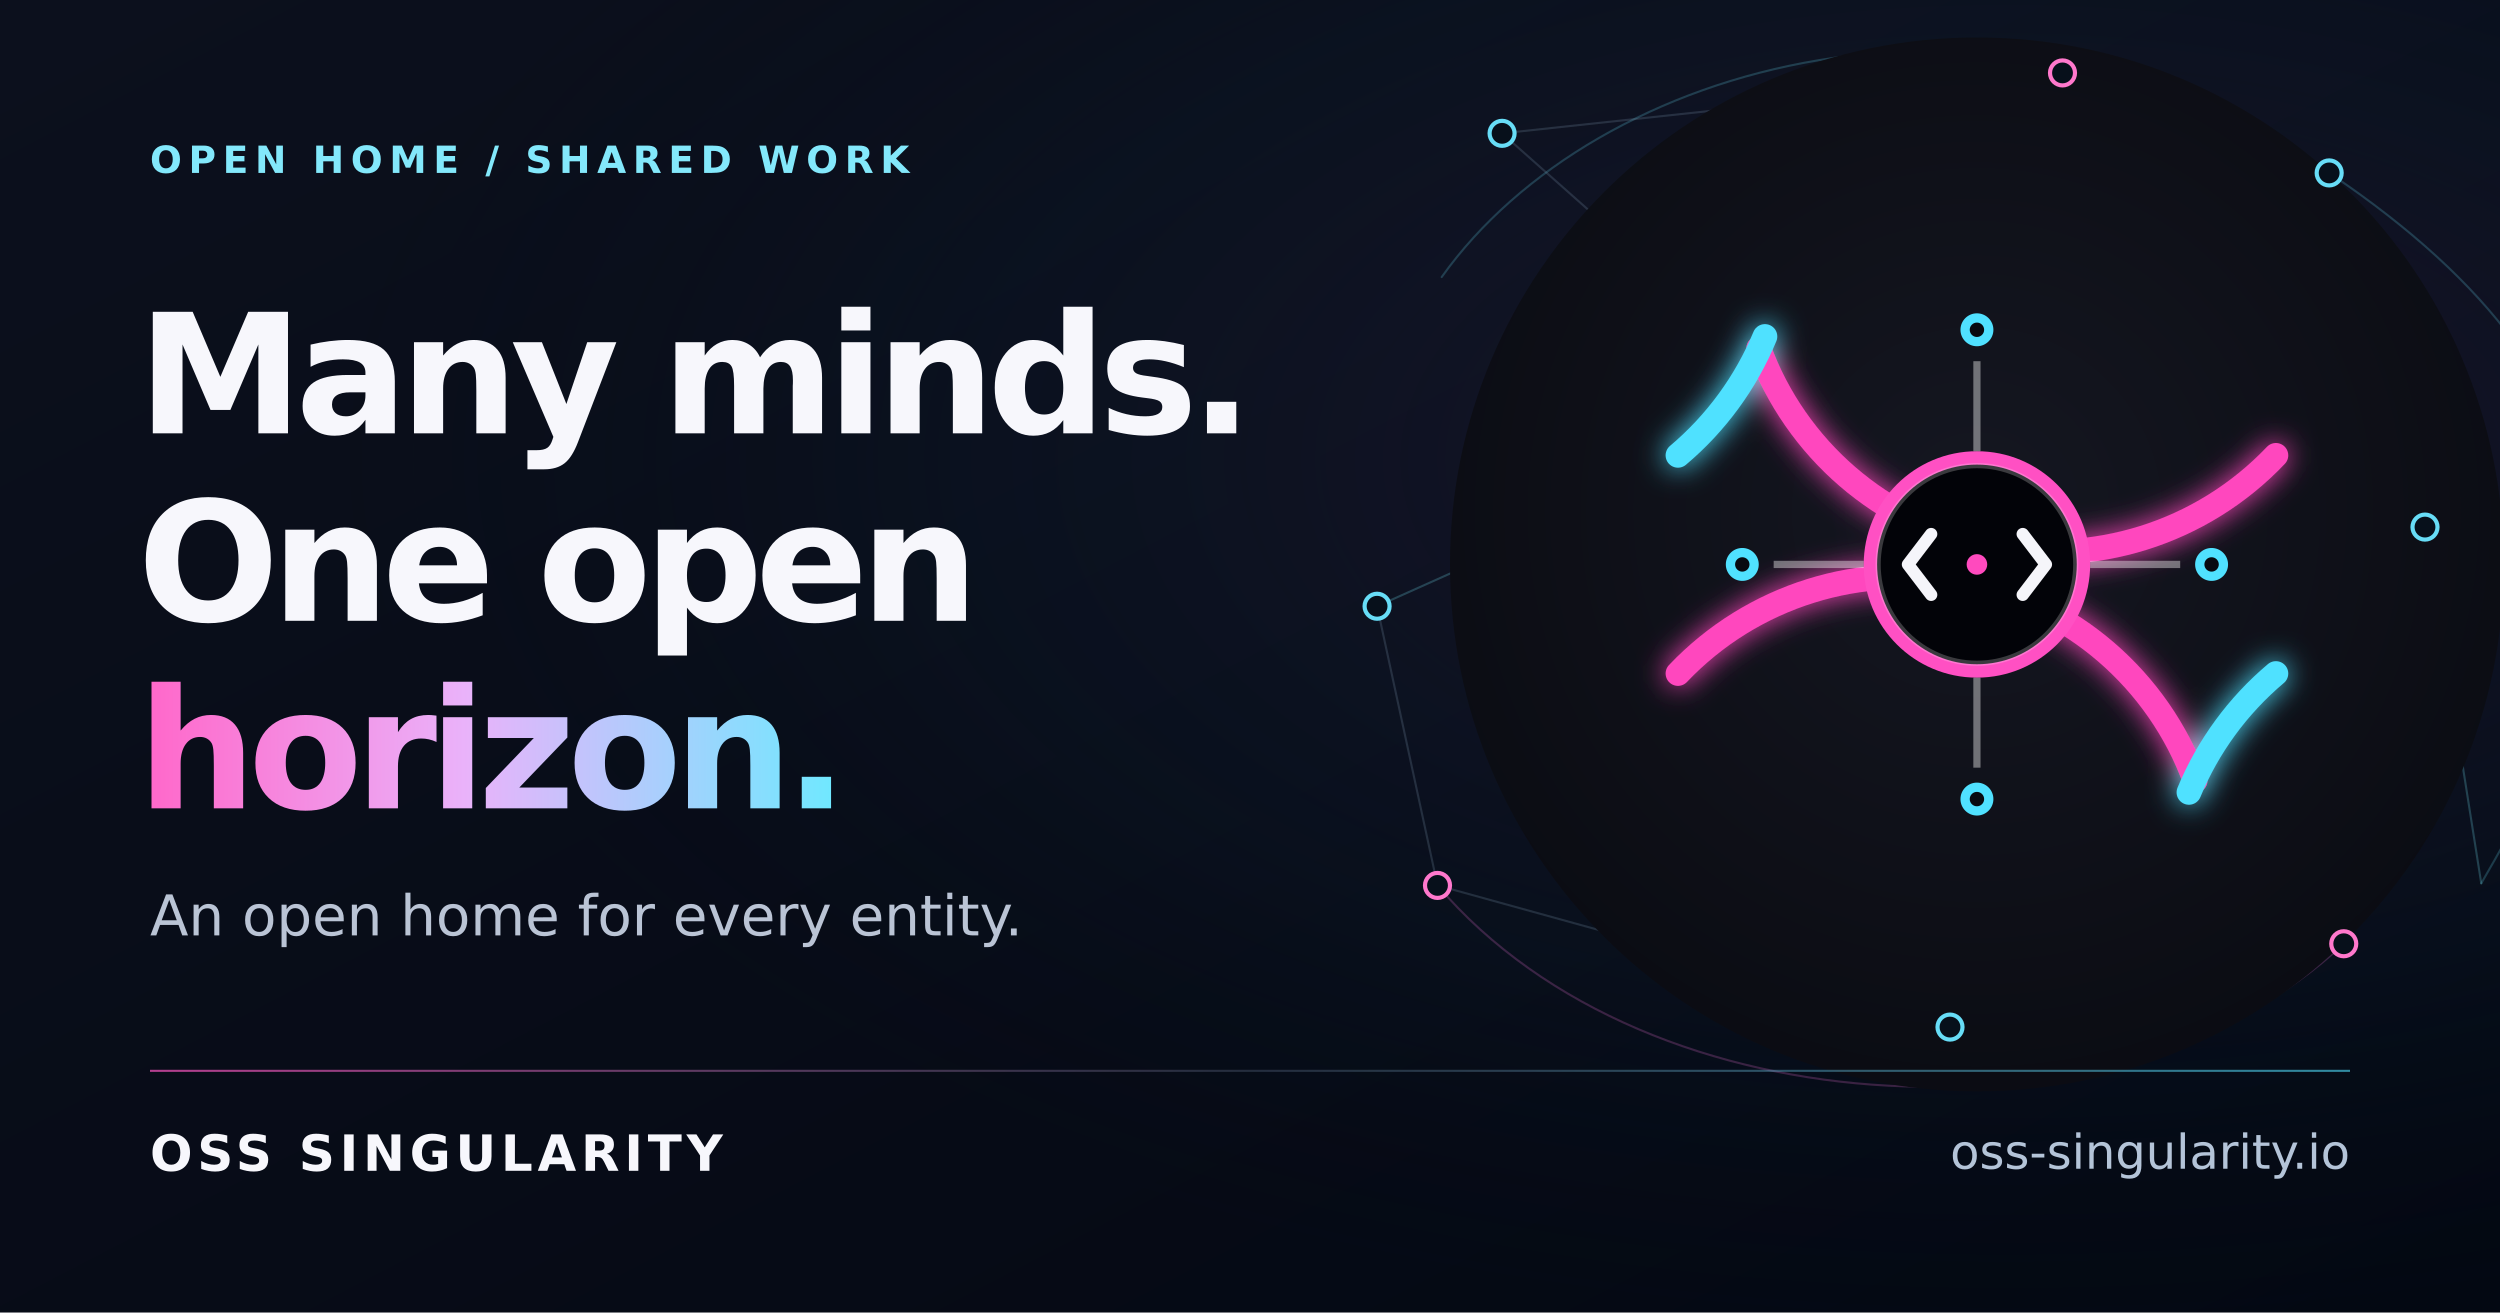
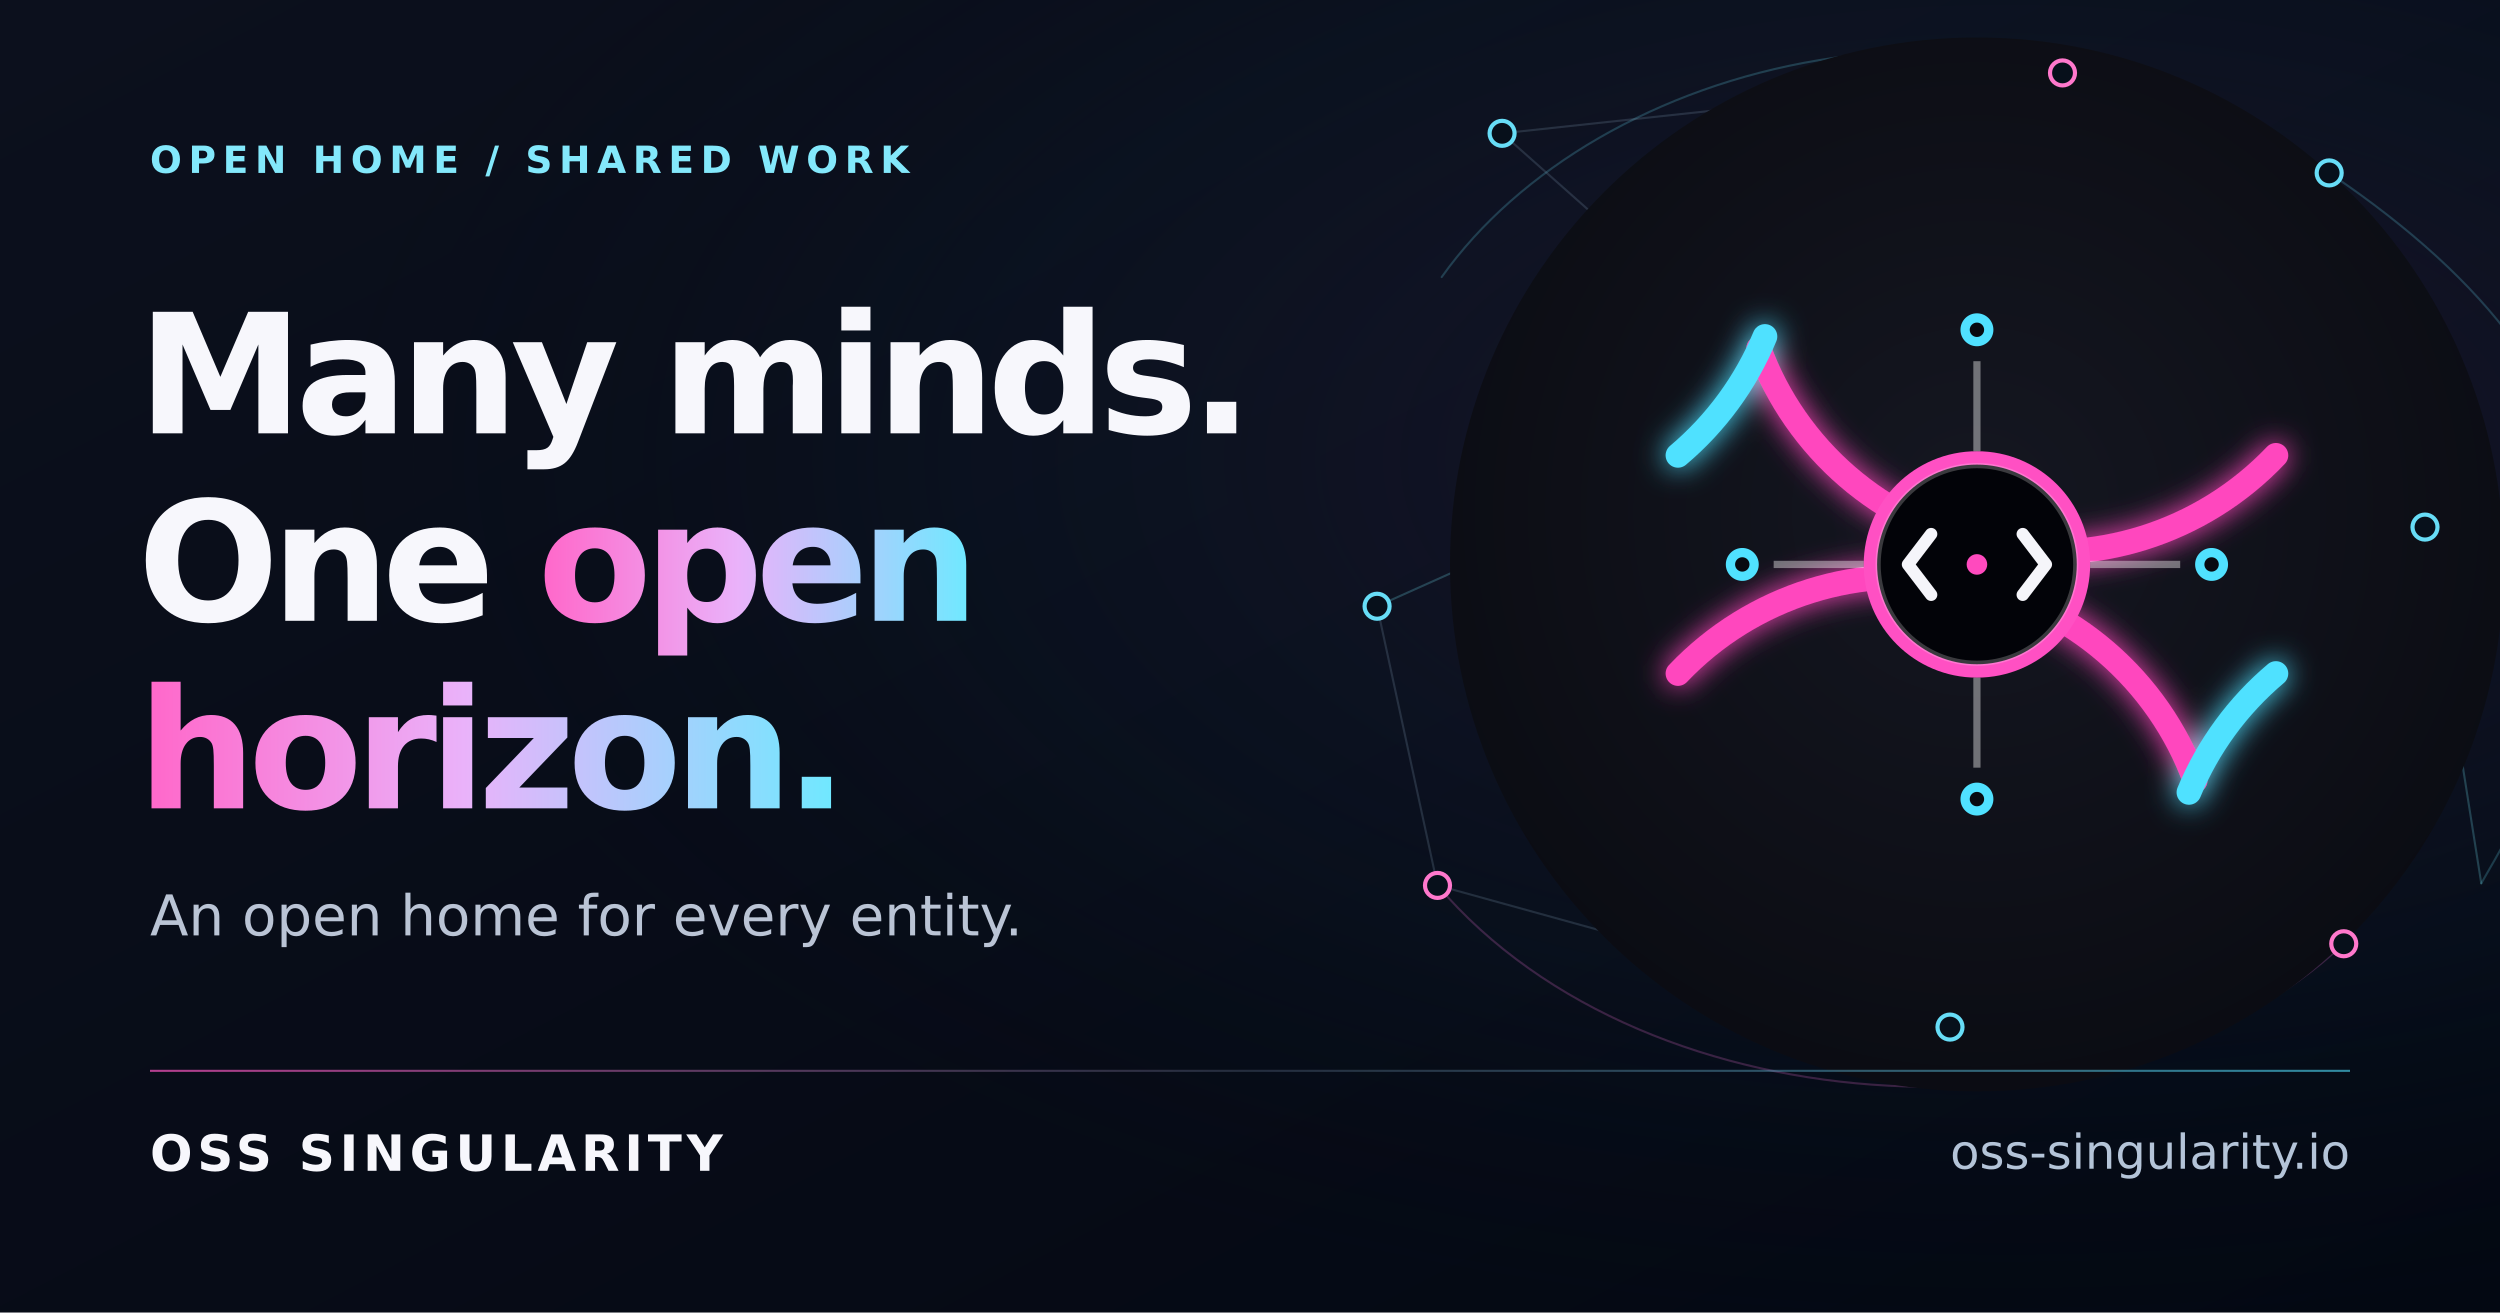
<svg xmlns="http://www.w3.org/2000/svg" width="1200" height="630" viewBox="0 0 1200 630" role="img" aria-labelledby="title description">
  <defs>
    <linearGradient id="bg" x1="0" y1="0" x2="1" y2="1">
      <stop stop-color="#0c101d" />
      <stop offset="1" stop-color="#030812" />
    </linearGradient>
    <radialGradient id="sky" cx="80%" cy="35%" r="68%">
      <stop stop-color="#342044" stop-opacity=".46" />
      <stop offset=".62" stop-color="#102134" stop-opacity=".2" />
      <stop offset="1" stop-color="#040914" stop-opacity="0" />
    </radialGradient>
    <linearGradient id="horizon" x1="0" y1="0" x2="1" y2="0">
      <stop stop-color="#ff68ca" />
      <stop offset=".46" stop-color="#eab2fa" />
      <stop offset="1" stop-color="#70e8ff" />
    </linearGradient>
    <linearGradient id="baseline" gradientUnits="userSpaceOnUse" x1="72" y1="514" x2="1128" y2="514">
      <stop stop-color="#ff55c2" stop-opacity=".7" />
      <stop offset=".5" stop-color="#6b7b97" stop-opacity=".3" />
      <stop offset="1" stop-color="#50e1ff" stop-opacity=".6" />
    </linearGradient>
    <radialGradient id="mark-bg" cx="50%" cy="45%" r="70%">
      <stop offset="0%" stop-color="#151721" />
      <stop offset="100%" stop-color="#08090f" />
    </radialGradient>
    <filter id="mark-glow">
      <feGaussianBlur stdDeviation="28" result="b" />
      <feMerge>
        <feMergeNode in="b" />
        <feMergeNode in="SourceGraphic" />
      </feMerge>
    </filter>
    <clipPath id="mark-clip">
      <circle cx="1024" cy="1024" r="1024" />
    </clipPath>
  </defs>
  <rect width="1200" height="630" fill="url(#bg)" />
  <rect width="1200" height="630" fill="url(#sky)" />
  <g fill="none" stroke-linecap="round">
    <path d="M692 133C766 29 959-24 1118 83S1264 300 1191 424" stroke="#68dcf3" stroke-opacity=".22" />
    <path d="M690 425C792 545 1020 552 1125 453" stroke="#df6bcb" stroke-opacity=".24" />
    <path d="M721 64L792 127M721 64L990 35L1118 83L1164 253L1125 453L936 493L690 425L661 291" stroke="#8eabc4" stroke-opacity=".2" />
    <path d="M1164 253L1191 424M990 35L1067 123M936 493L926 420M661 291L748 252" stroke="#6dd9eb" stroke-opacity=".25" />
  </g>
  <g transform="translate(696 18) scale(.247)" clip-path="url(#mark-clip)">
    <rect width="2048" height="2048" fill="url(#mark-bg)" />
    <g fill="none" stroke-linecap="round" filter="url(#mark-glow)">
      <path d="M 1605 812 A 604 604 0 0 1 600 604" stroke="#ff46be" stroke-width="48" />
      <path d="M 443 1236 A 604 604 0 0 1 1448 1444" stroke="#ff46be" stroke-width="48" />
      <path d="M 612 581 A 604 604 0 0 1 443 812" stroke="#50e1ff" stroke-width="48" />
      <path d="M 1436 1467 A 604 604 0 0 1 1605 1236" stroke="#50e1ff" stroke-width="48" />
    </g>
    <circle cx="1024" cy="1024" r="207" fill="#020308" stroke="#ff50c3" stroke-width="26" />
    <circle cx="1024" cy="1024" r="192" fill="none" stroke="#ffffff" stroke-opacity=".22" stroke-width="10" />
    <g stroke="#ffffff" stroke-opacity=".4" stroke-width="14">
      <path d="M1024 804V629" />
      <path d="M1244 1024H1419" />
      <path d="M1024 1244V1419" />
      <path d="M804 1024H629" />
    </g>
    <g fill="#50e1ff">
      <circle cx="1024" cy="568" r="32" />
      <circle cx="1480" cy="1024" r="32" />
      <circle cx="1024" cy="1480" r="32" />
      <circle cx="568" cy="1024" r="32" />
    </g>
    <g fill="#080a10">
      <circle cx="1024" cy="568" r="14" />
      <circle cx="1480" cy="1024" r="14" />
      <circle cx="1024" cy="1480" r="14" />
      <circle cx="568" cy="1024" r="14" />
    </g>
    <g fill="none" stroke="#f5f5fa" stroke-width="24" stroke-linecap="round" stroke-linejoin="round">
      <path d="M935 965L890 1024L935 1083" />
      <path d="M1113 965L1158 1024L1113 1083" />
    </g>
    <circle cx="1024" cy="1024" r="20" fill="#ff4abe" />
  </g>
  <g fill="#07101b" stroke-width="2">
    <circle cx="721" cy="64" r="6" stroke="#67ddf7" />
    <circle cx="990" cy="35" r="6" stroke="#ff78cc" />
    <circle cx="1118" cy="83" r="6" stroke="#67ddf7" />
    <circle cx="1164" cy="253" r="6" stroke="#67ddf7" />
    <circle cx="1125" cy="453" r="6" stroke="#ff78cc" />
    <circle cx="936" cy="493" r="6" stroke="#67ddf7" />
    <circle cx="690" cy="425" r="6" stroke="#ff78cc" />
    <circle cx="661" cy="291" r="6" stroke="#67ddf7" />
  </g>
  <g font-family="DejaVu Sans, sans-serif">
    <text x="72" y="83" fill="#83e8fb" font-size="18" font-weight="700" letter-spacing="3.2">OPEN HOME / SHARED WORK</text>
    <g font-size="80" font-weight="700" letter-spacing="-3.8">
      <text x="66" y="208" fill="#f7f7fc">Many minds.</text>
-       <text x="66" y="298" fill="#f7f7fc">One open</text>
+       <text x="66" y="298" fill="#f7f7fc">One</text>
+       <text x="258" y="298" fill="url(#horizon)">open</text>
      <text x="66" y="388" fill="url(#horizon)">horizon.</text>
    </g>
    <text x="72" y="449" fill="#bac4d5" font-size="27">An open home for every entity.</text>
    <path d="M72 514H1128" fill="none" stroke="url(#baseline)" />
    <text x="72" y="562" fill="#f7f7fc" font-size="24" font-weight="700" letter-spacing="2.3">OSS SINGULARITY</text>
    <text x="1128" y="561" fill="#b4c4d8" font-size="23" text-anchor="end">oss-singularity.io</text>
  </g>
</svg>
